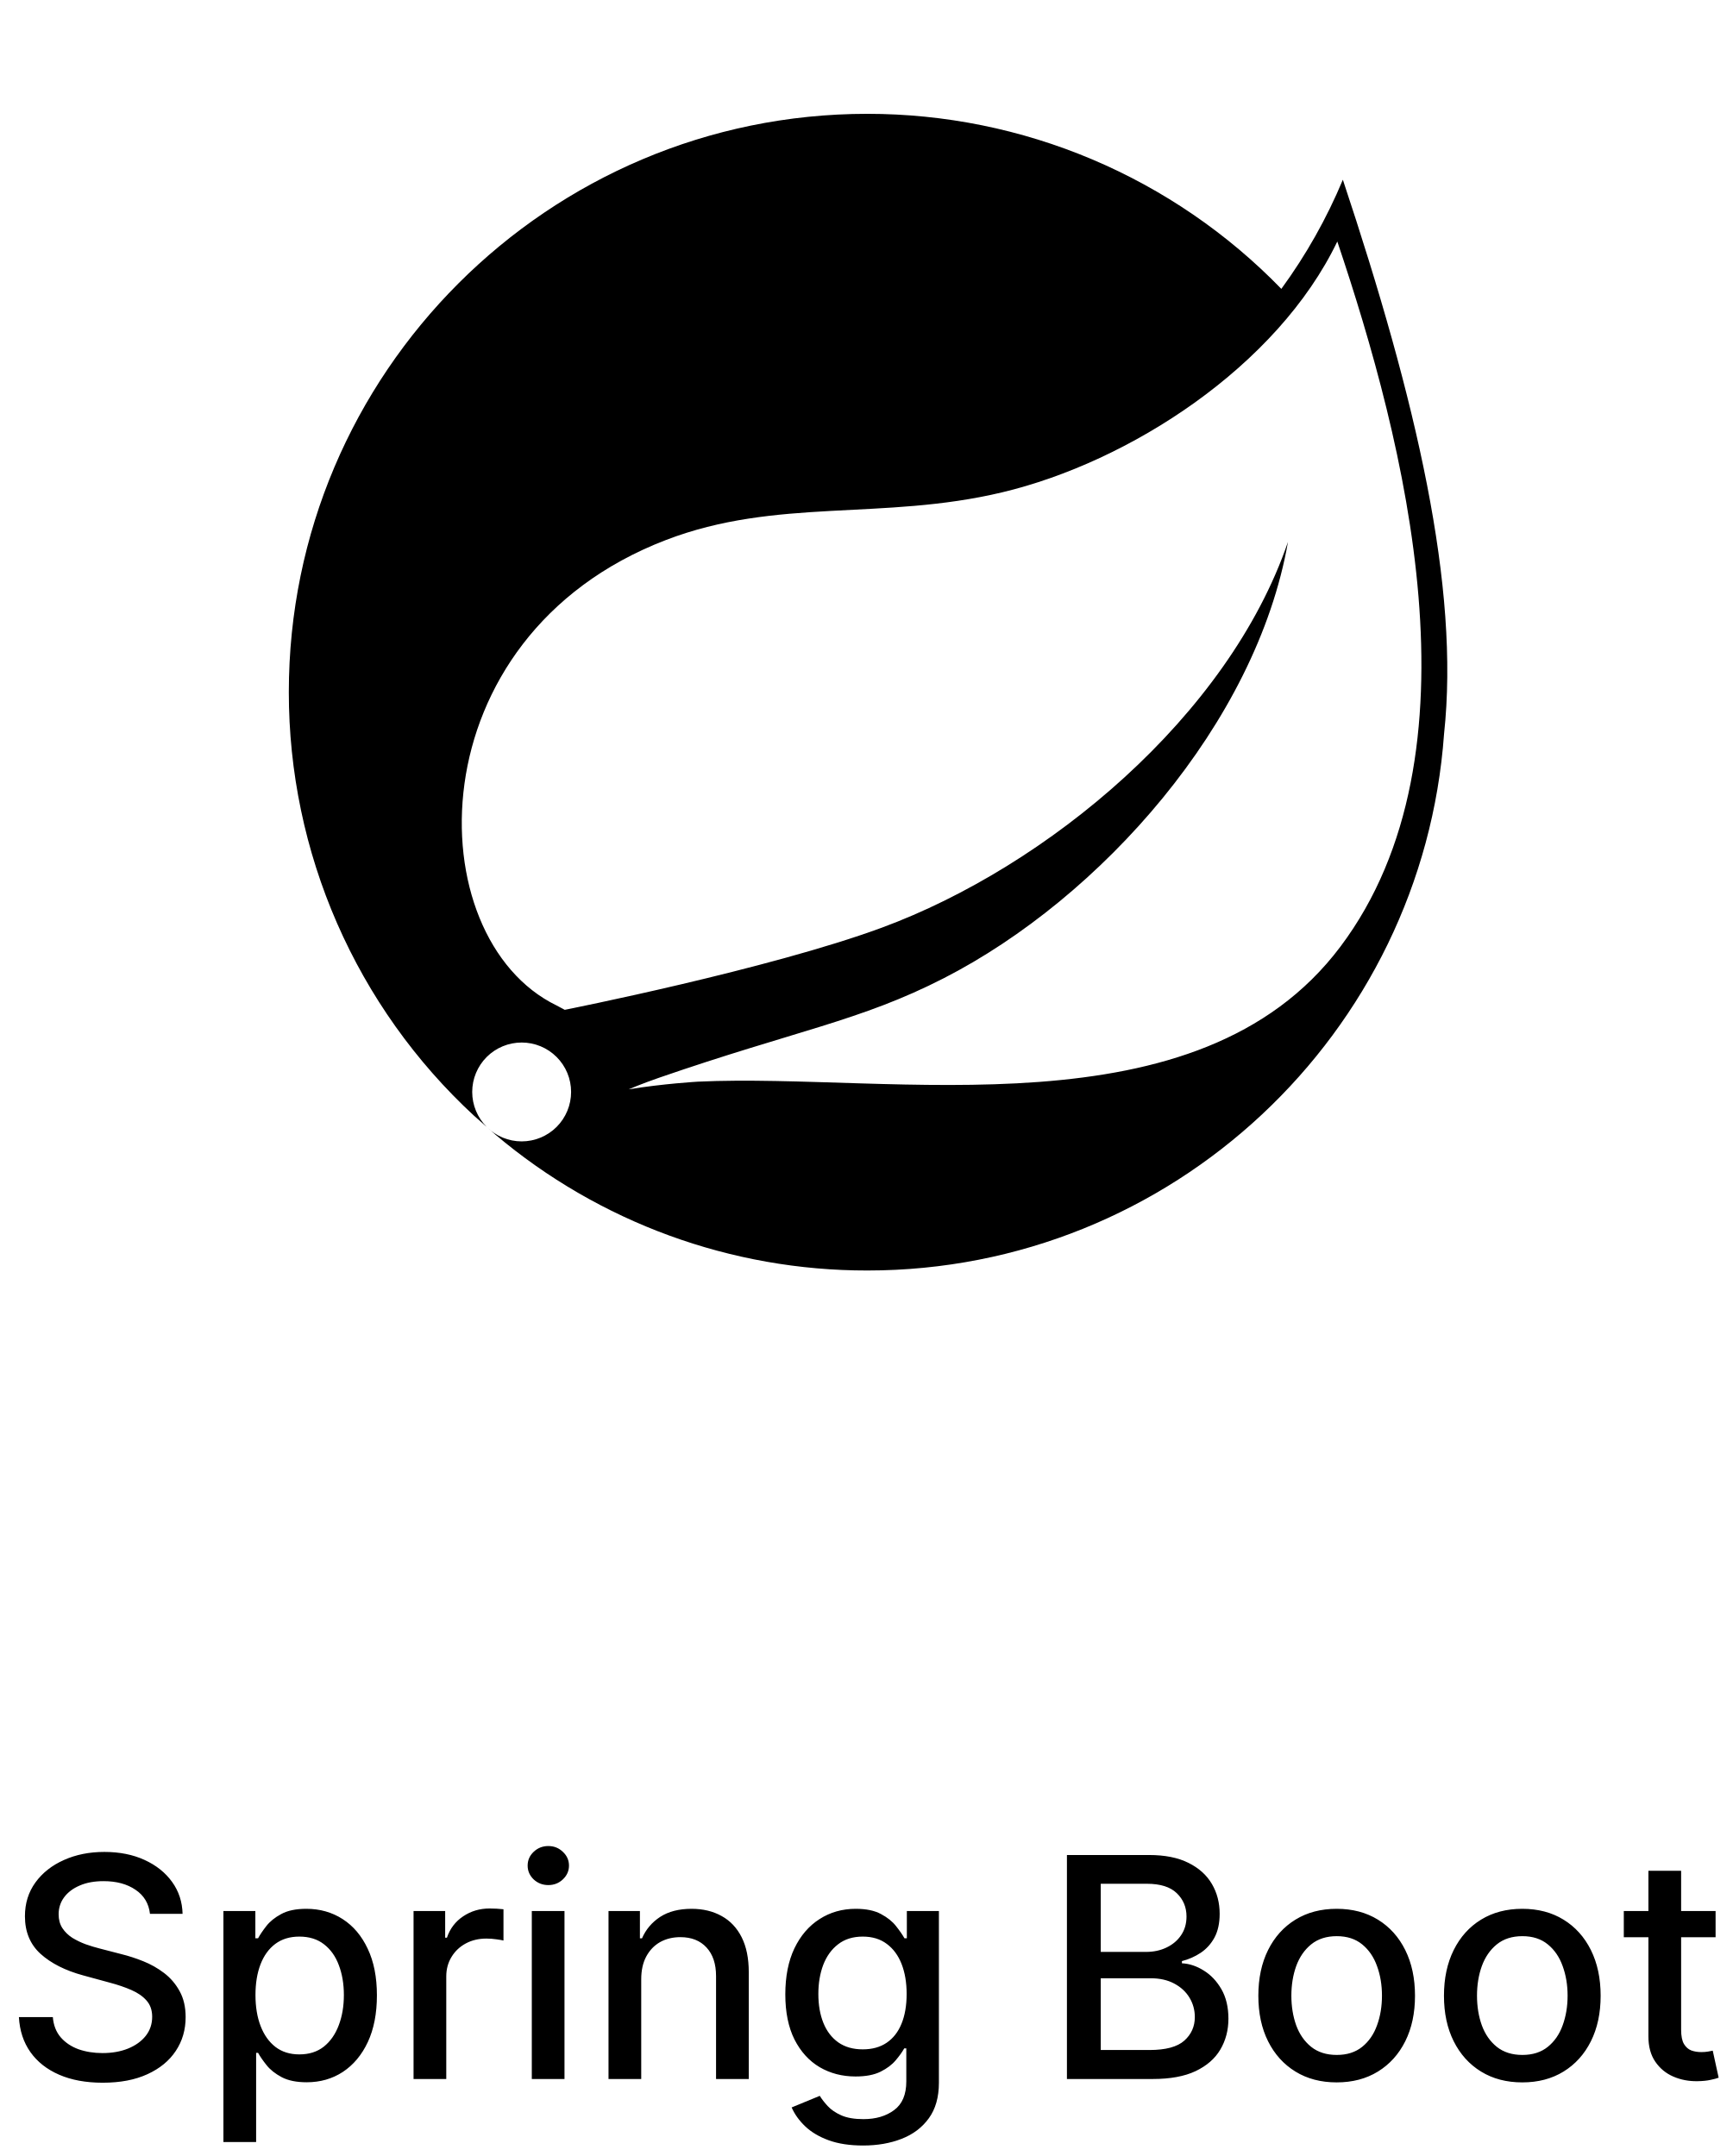
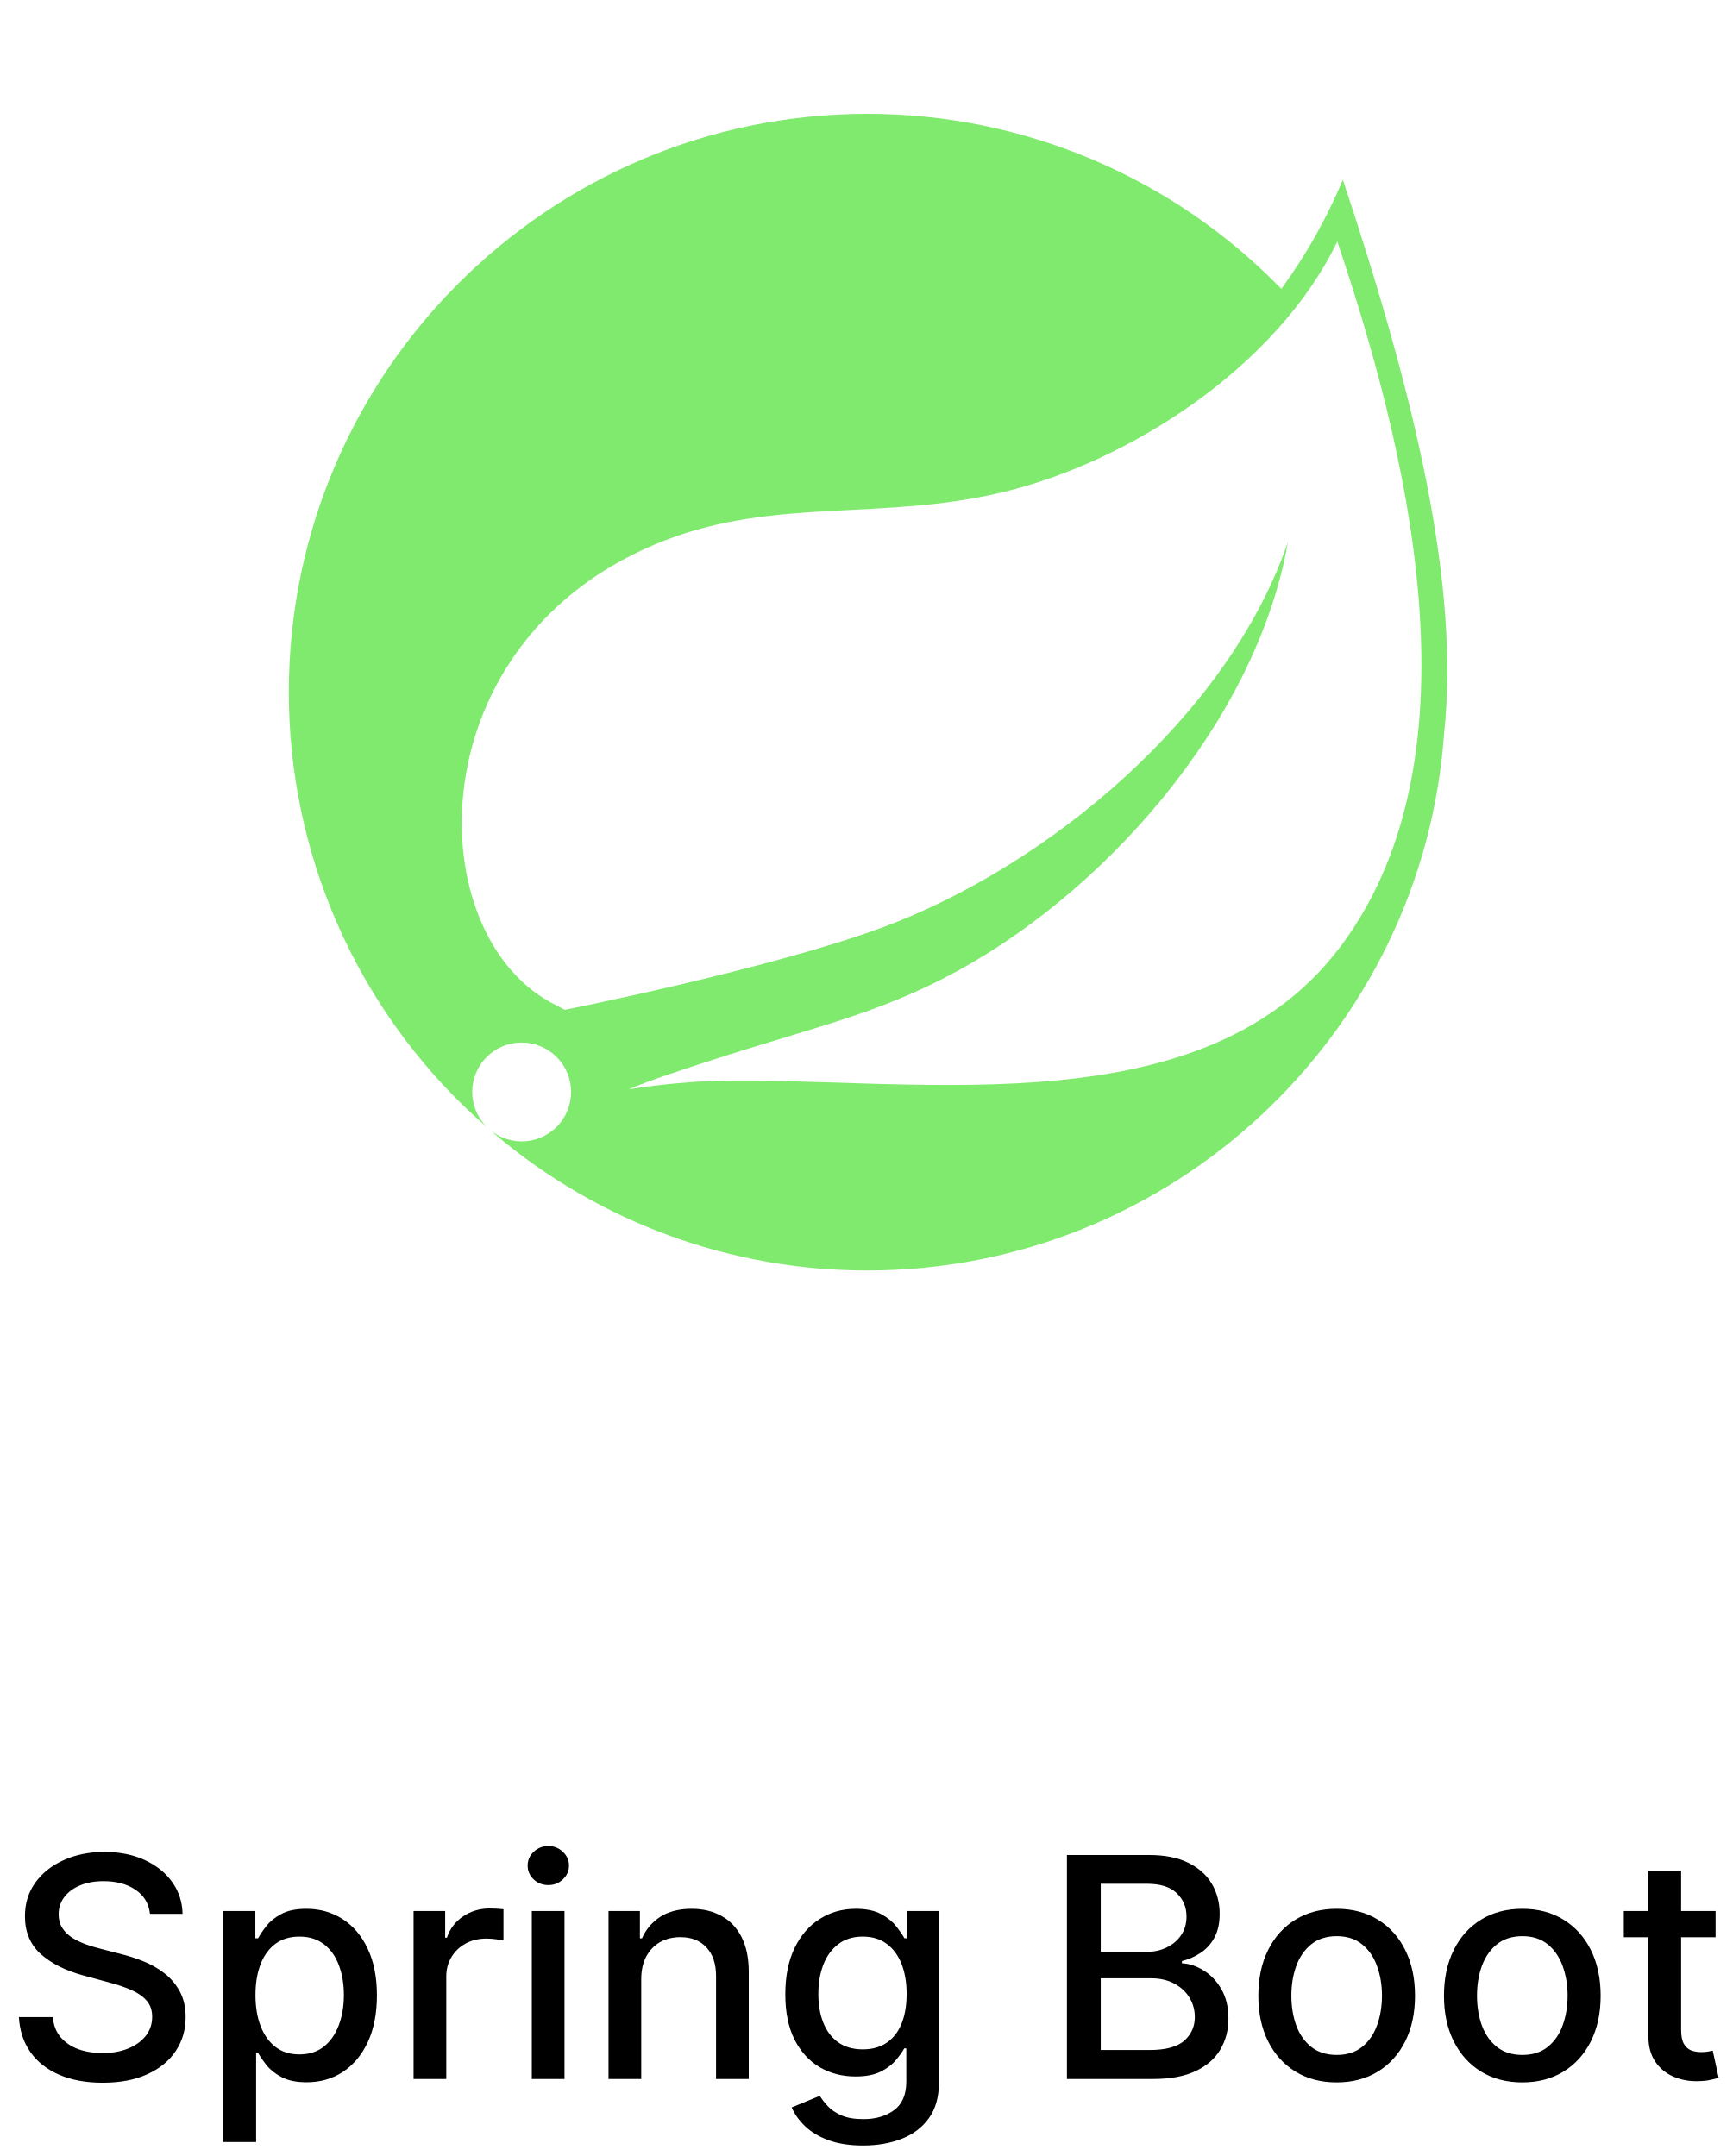
<svg xmlns="http://www.w3.org/2000/svg" width="90" height="112" viewBox="0 0 90 112" fill="none">
  <path d="M7.789 99.421C7.728 98.883 7.478 98.466 7.039 98.171C6.6 97.871 6.047 97.722 5.38 97.722C4.903 97.722 4.49 97.797 4.141 97.949C3.793 98.097 3.522 98.301 3.329 98.562C3.139 98.82 3.045 99.114 3.045 99.443C3.045 99.72 3.109 99.958 3.238 100.159C3.37 100.36 3.543 100.528 3.755 100.665C3.971 100.797 4.202 100.909 4.448 101C4.694 101.087 4.931 101.159 5.158 101.216L6.295 101.511C6.666 101.602 7.047 101.725 7.437 101.881C7.827 102.036 8.189 102.241 8.522 102.494C8.855 102.748 9.124 103.062 9.329 103.438C9.537 103.812 9.641 104.261 9.641 104.784C9.641 105.443 9.471 106.028 9.13 106.54C8.793 107.051 8.302 107.455 7.658 107.75C7.018 108.045 6.244 108.193 5.335 108.193C4.463 108.193 3.71 108.055 3.073 107.778C2.437 107.502 1.939 107.11 1.579 106.602C1.219 106.091 1.02 105.485 0.982 104.784H2.744C2.778 105.205 2.914 105.555 3.153 105.835C3.395 106.112 3.704 106.318 4.079 106.455C4.458 106.587 4.872 106.653 5.323 106.653C5.819 106.653 6.261 106.576 6.647 106.42C7.037 106.261 7.344 106.042 7.567 105.761C7.791 105.477 7.903 105.146 7.903 104.767C7.903 104.422 7.804 104.14 7.607 103.92C7.414 103.701 7.151 103.519 6.817 103.375C6.488 103.231 6.115 103.104 5.698 102.994L4.323 102.619C3.391 102.366 2.653 101.992 2.107 101.5C1.566 101.008 1.295 100.356 1.295 99.546C1.295 98.875 1.477 98.29 1.84 97.79C2.204 97.29 2.696 96.901 3.317 96.625C3.939 96.345 4.639 96.204 5.42 96.204C6.208 96.204 6.903 96.343 7.505 96.619C8.111 96.896 8.588 97.276 8.937 97.761C9.285 98.242 9.467 98.796 9.482 99.421H7.789ZM11.603 111.273V99.273H13.262V100.688H13.404C13.503 100.506 13.645 100.295 13.83 100.057C14.016 99.818 14.273 99.61 14.603 99.432C14.932 99.25 15.368 99.159 15.91 99.159C16.614 99.159 17.243 99.337 17.796 99.693C18.349 100.049 18.783 100.562 19.097 101.233C19.416 101.903 19.575 102.71 19.575 103.653C19.575 104.597 19.417 105.405 19.103 106.08C18.789 106.75 18.357 107.267 17.808 107.631C17.258 107.991 16.631 108.17 15.927 108.17C15.396 108.17 14.963 108.081 14.626 107.903C14.292 107.725 14.031 107.517 13.842 107.278C13.652 107.04 13.506 106.828 13.404 106.642H13.302V111.273H11.603ZM13.268 103.636C13.268 104.25 13.357 104.788 13.535 105.25C13.713 105.712 13.97 106.074 14.307 106.335C14.645 106.593 15.057 106.722 15.546 106.722C16.054 106.722 16.478 106.587 16.819 106.318C17.16 106.045 17.417 105.676 17.592 105.21C17.77 104.744 17.859 104.22 17.859 103.636C17.859 103.061 17.771 102.544 17.597 102.085C17.427 101.627 17.169 101.265 16.825 101C16.484 100.735 16.058 100.602 15.546 100.602C15.054 100.602 14.637 100.729 14.296 100.983C13.959 101.237 13.703 101.591 13.529 102.045C13.355 102.5 13.268 103.03 13.268 103.636ZM21.478 108V99.273H23.12V100.659H23.211C23.37 100.189 23.65 99.82 24.052 99.551C24.457 99.278 24.916 99.142 25.427 99.142C25.533 99.142 25.658 99.146 25.802 99.153C25.95 99.161 26.065 99.171 26.148 99.182V100.807C26.08 100.788 25.959 100.767 25.785 100.744C25.611 100.718 25.436 100.705 25.262 100.705C24.861 100.705 24.503 100.79 24.188 100.96C23.878 101.127 23.631 101.36 23.45 101.659C23.268 101.955 23.177 102.292 23.177 102.67V108H21.478ZM27.619 108V99.273H29.317V108H27.619ZM28.477 97.926C28.181 97.926 27.927 97.828 27.715 97.631C27.507 97.43 27.403 97.191 27.403 96.915C27.403 96.635 27.507 96.396 27.715 96.199C27.927 95.998 28.181 95.898 28.477 95.898C28.772 95.898 29.024 95.998 29.232 96.199C29.444 96.396 29.55 96.635 29.55 96.915C29.55 97.191 29.444 97.43 29.232 97.631C29.024 97.828 28.772 97.926 28.477 97.926ZM33.302 102.818V108H31.603V99.273H33.234V100.693H33.342C33.542 100.231 33.857 99.86 34.285 99.579C34.717 99.299 35.26 99.159 35.916 99.159C36.51 99.159 37.031 99.284 37.478 99.534C37.925 99.78 38.272 100.148 38.518 100.636C38.764 101.125 38.887 101.729 38.887 102.449V108H37.188V102.653C37.188 102.021 37.023 101.527 36.694 101.17C36.364 100.811 35.912 100.631 35.336 100.631C34.942 100.631 34.592 100.716 34.285 100.886C33.982 101.057 33.741 101.307 33.563 101.636C33.389 101.962 33.302 102.356 33.302 102.818ZM44.825 111.455C44.131 111.455 43.535 111.364 43.035 111.182C42.539 111 42.133 110.759 41.819 110.46C41.505 110.161 41.27 109.833 41.114 109.477L42.575 108.875C42.677 109.042 42.813 109.218 42.984 109.403C43.158 109.593 43.393 109.754 43.688 109.886C43.987 110.019 44.372 110.085 44.842 110.085C45.486 110.085 46.018 109.928 46.438 109.614C46.859 109.303 47.069 108.807 47.069 108.125V106.409H46.961C46.859 106.595 46.711 106.801 46.518 107.028C46.328 107.256 46.067 107.453 45.734 107.619C45.4 107.786 44.967 107.869 44.432 107.869C43.743 107.869 43.122 107.708 42.569 107.386C42.02 107.061 41.584 106.581 41.262 105.949C40.944 105.312 40.785 104.53 40.785 103.602C40.785 102.674 40.942 101.879 41.256 101.216C41.575 100.553 42.01 100.045 42.563 99.693C43.116 99.337 43.743 99.159 44.444 99.159C44.986 99.159 45.423 99.25 45.756 99.432C46.09 99.61 46.349 99.818 46.535 100.057C46.724 100.295 46.87 100.506 46.972 100.688H47.097V99.273H48.762V108.193C48.762 108.943 48.588 109.559 48.239 110.04C47.891 110.521 47.419 110.877 46.825 111.108C46.234 111.339 45.567 111.455 44.825 111.455ZM44.807 106.46C45.296 106.46 45.709 106.347 46.046 106.119C46.387 105.888 46.645 105.559 46.819 105.131C46.997 104.699 47.086 104.182 47.086 103.58C47.086 102.992 46.999 102.475 46.825 102.028C46.65 101.581 46.395 101.233 46.057 100.983C45.72 100.729 45.304 100.602 44.807 100.602C44.296 100.602 43.87 100.735 43.529 101C43.188 101.261 42.931 101.617 42.756 102.068C42.586 102.519 42.501 103.023 42.501 103.58C42.501 104.152 42.588 104.653 42.762 105.085C42.936 105.517 43.194 105.854 43.535 106.097C43.88 106.339 44.304 106.46 44.807 106.46ZM55.411 108V96.364H59.673C60.498 96.364 61.182 96.5 61.724 96.773C62.265 97.042 62.671 97.407 62.94 97.869C63.209 98.328 63.343 98.845 63.343 99.421C63.343 99.905 63.254 100.314 63.076 100.648C62.898 100.977 62.659 101.242 62.36 101.443C62.065 101.64 61.739 101.784 61.383 101.875V101.989C61.769 102.008 62.146 102.133 62.514 102.364C62.885 102.591 63.191 102.915 63.434 103.335C63.676 103.756 63.798 104.267 63.798 104.869C63.798 105.464 63.657 105.998 63.377 106.472C63.101 106.941 62.673 107.314 62.093 107.591C61.514 107.864 60.773 108 59.871 108H55.411ZM57.167 106.494H59.701C60.542 106.494 61.144 106.331 61.508 106.006C61.871 105.68 62.053 105.273 62.053 104.784C62.053 104.417 61.961 104.08 61.775 103.773C61.589 103.466 61.324 103.222 60.979 103.04C60.639 102.858 60.233 102.767 59.764 102.767H57.167V106.494ZM57.167 101.398H59.519C59.913 101.398 60.267 101.322 60.582 101.17C60.9 101.019 61.152 100.807 61.337 100.534C61.527 100.258 61.621 99.932 61.621 99.557C61.621 99.076 61.453 98.672 61.116 98.347C60.779 98.021 60.262 97.858 59.565 97.858H57.167V101.398ZM69.42 108.176C68.602 108.176 67.888 107.989 67.278 107.614C66.668 107.239 66.194 106.714 65.857 106.04C65.52 105.366 65.352 104.578 65.352 103.676C65.352 102.771 65.52 101.979 65.857 101.301C66.194 100.623 66.668 100.097 67.278 99.722C67.888 99.347 68.602 99.159 69.42 99.159C70.238 99.159 70.952 99.347 71.562 99.722C72.172 100.097 72.645 100.623 72.982 101.301C73.319 101.979 73.488 102.771 73.488 103.676C73.488 104.578 73.319 105.366 72.982 106.04C72.645 106.714 72.172 107.239 71.562 107.614C70.952 107.989 70.238 108.176 69.42 108.176ZM69.425 106.75C69.956 106.75 70.395 106.61 70.744 106.33C71.092 106.049 71.35 105.676 71.516 105.21C71.687 104.744 71.772 104.231 71.772 103.67C71.772 103.114 71.687 102.602 71.516 102.136C71.35 101.667 71.092 101.29 70.744 101.006C70.395 100.722 69.956 100.58 69.425 100.58C68.891 100.58 68.448 100.722 68.096 101.006C67.747 101.29 67.488 101.667 67.317 102.136C67.151 102.602 67.067 103.114 67.067 103.67C67.067 104.231 67.151 104.744 67.317 105.21C67.488 105.676 67.747 106.049 68.096 106.33C68.448 106.61 68.891 106.75 69.425 106.75ZM79.06 108.176C78.242 108.176 77.528 107.989 76.918 107.614C76.308 107.239 75.835 106.714 75.498 106.04C75.161 105.366 74.992 104.578 74.992 103.676C74.992 102.771 75.161 101.979 75.498 101.301C75.835 100.623 76.308 100.097 76.918 99.722C77.528 99.347 78.242 99.159 79.06 99.159C79.879 99.159 80.593 99.347 81.202 99.722C81.812 100.097 82.286 100.623 82.623 101.301C82.96 101.979 83.129 102.771 83.129 103.676C83.129 104.578 82.96 105.366 82.623 106.04C82.286 106.714 81.812 107.239 81.202 107.614C80.593 107.989 79.879 108.176 79.06 108.176ZM79.066 106.75C79.596 106.75 80.036 106.61 80.384 106.33C80.733 106.049 80.99 105.676 81.157 105.21C81.327 104.744 81.413 104.231 81.413 103.67C81.413 103.114 81.327 102.602 81.157 102.136C80.99 101.667 80.733 101.29 80.384 101.006C80.036 100.722 79.596 100.58 79.066 100.58C78.532 100.58 78.089 100.722 77.737 101.006C77.388 101.29 77.129 101.667 76.958 102.136C76.791 102.602 76.708 103.114 76.708 103.67C76.708 104.231 76.791 104.744 76.958 105.21C77.129 105.676 77.388 106.049 77.737 106.33C78.089 106.61 78.532 106.75 79.066 106.75ZM89.099 99.273V100.636H84.332V99.273H89.099ZM85.61 97.182H87.309V105.438C87.309 105.767 87.358 106.015 87.457 106.182C87.555 106.345 87.682 106.456 87.837 106.517C87.996 106.574 88.169 106.602 88.354 106.602C88.491 106.602 88.61 106.593 88.712 106.574C88.815 106.555 88.894 106.54 88.951 106.528L89.258 107.932C89.159 107.97 89.019 108.008 88.837 108.045C88.656 108.087 88.428 108.11 88.156 108.114C87.709 108.121 87.292 108.042 86.906 107.875C86.519 107.708 86.207 107.451 85.968 107.102C85.729 106.754 85.61 106.316 85.61 105.79V97.182Z" fill="black" />
-   <path d="M69.615 49.176C62.208 59.043 46.392 55.713 36.249 56.19C36.249 56.19 34.452 56.292 32.646 56.589C32.646 56.589 33.33 56.298 34.203 55.995C41.325 53.532 44.691 53.037 49.02 50.814C57.15 46.65 65.244 37.575 66.891 28.149C63.795 37.215 54.381 45.018 45.81 48.186C39.945 50.352 29.334 52.458 29.331 52.458C29.187 52.384 29.044 52.308 28.902 52.23C21.687 48.72 21.477 33.09 34.584 28.053C40.332 25.845 45.825 27.057 52.038 25.578C58.662 24.003 66.336 19.038 69.453 12.546C72.948 22.92 77.148 39.144 69.615 49.176ZM69.741 9.336C68.903 11.345 67.831 13.248 66.546 15.006C63.754 12.128 60.411 9.84 56.718 8.278C53.025 6.716 49.055 5.912 45.045 5.913C28.476 5.913 15 19.389 15 35.955C14.998 40.087 15.851 44.175 17.506 47.962C19.161 51.748 21.581 55.151 24.615 57.957L25.275 58.539C24.794 58.057 24.524 57.404 24.524 56.723C24.525 56.042 24.796 55.389 25.277 54.908C25.759 54.427 26.412 54.157 27.093 54.157C27.774 54.157 28.427 54.427 28.908 54.909C29.39 55.39 29.66 56.043 29.66 56.724C29.66 57.405 29.39 58.058 28.909 58.54C28.428 59.021 27.775 59.292 27.094 59.293C26.413 59.293 25.76 59.023 25.278 58.542L25.725 58.938C31.126 63.504 37.972 66.007 45.045 66C60.879 66 73.884 53.676 74.997 38.124C75.819 30.507 73.569 20.835 69.741 9.336Z" fill="black" />
+   <path d="M69.615 49.176C62.208 59.043 46.392 55.713 36.249 56.19C36.249 56.19 34.452 56.292 32.646 56.589C32.646 56.589 33.33 56.298 34.203 55.995C41.325 53.532 44.691 53.037 49.02 50.814C57.15 46.65 65.244 37.575 66.891 28.149C63.795 37.215 54.381 45.018 45.81 48.186C39.945 50.352 29.334 52.458 29.331 52.458C29.187 52.384 29.044 52.308 28.902 52.23C21.687 48.72 21.477 33.09 34.584 28.053C40.332 25.845 45.825 27.057 52.038 25.578C58.662 24.003 66.336 19.038 69.453 12.546C72.948 22.92 77.148 39.144 69.615 49.176ZM69.741 9.336C68.903 11.345 67.831 13.248 66.546 15.006C63.754 12.128 60.411 9.84 56.718 8.278C53.025 6.716 49.055 5.912 45.045 5.913C28.476 5.913 15 19.389 15 35.955C14.998 40.087 15.851 44.175 17.506 47.962C19.161 51.748 21.581 55.151 24.615 57.957L25.275 58.539C24.794 58.057 24.524 57.404 24.524 56.723C24.525 56.042 24.796 55.389 25.277 54.908C25.759 54.427 26.412 54.157 27.093 54.157C27.774 54.157 28.427 54.427 28.908 54.909C29.39 55.39 29.66 56.043 29.66 56.724C29.66 57.405 29.39 58.058 28.909 58.54C28.428 59.021 27.775 59.292 27.094 59.293C26.413 59.293 25.76 59.023 25.278 58.542L25.725 58.938C31.126 63.504 37.972 66.007 45.045 66C60.879 66 73.884 53.676 74.997 38.124C75.819 30.507 73.569 20.835 69.741 9.336Z" fill="#80ea6e" />
</svg>
